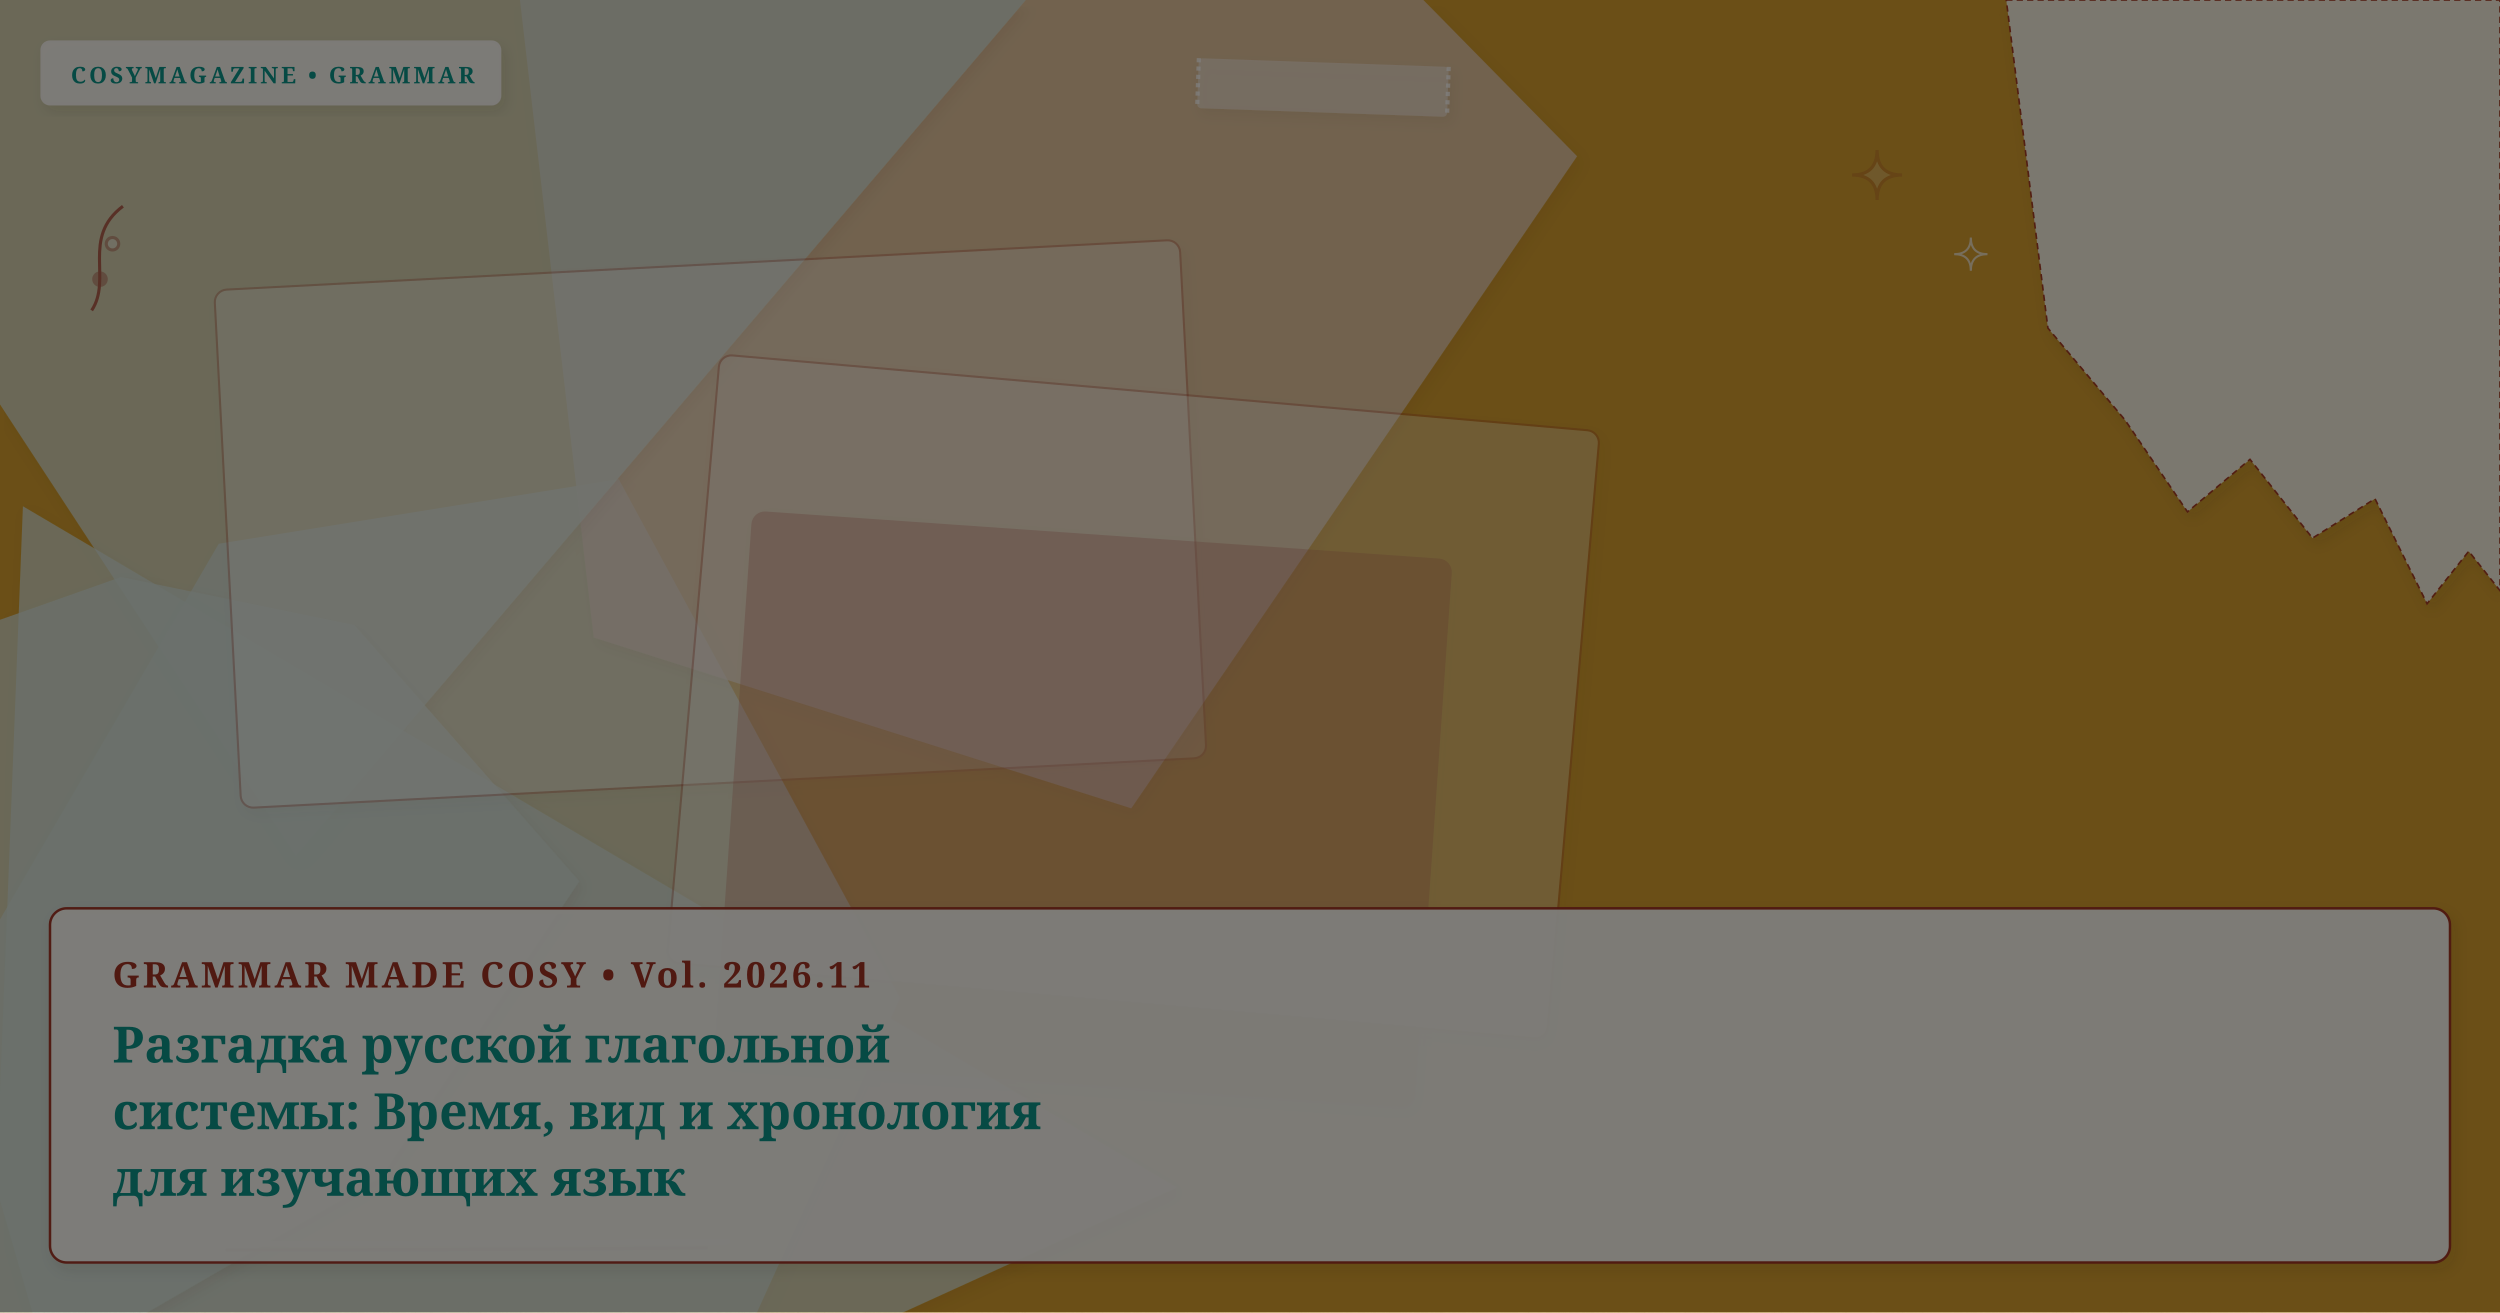
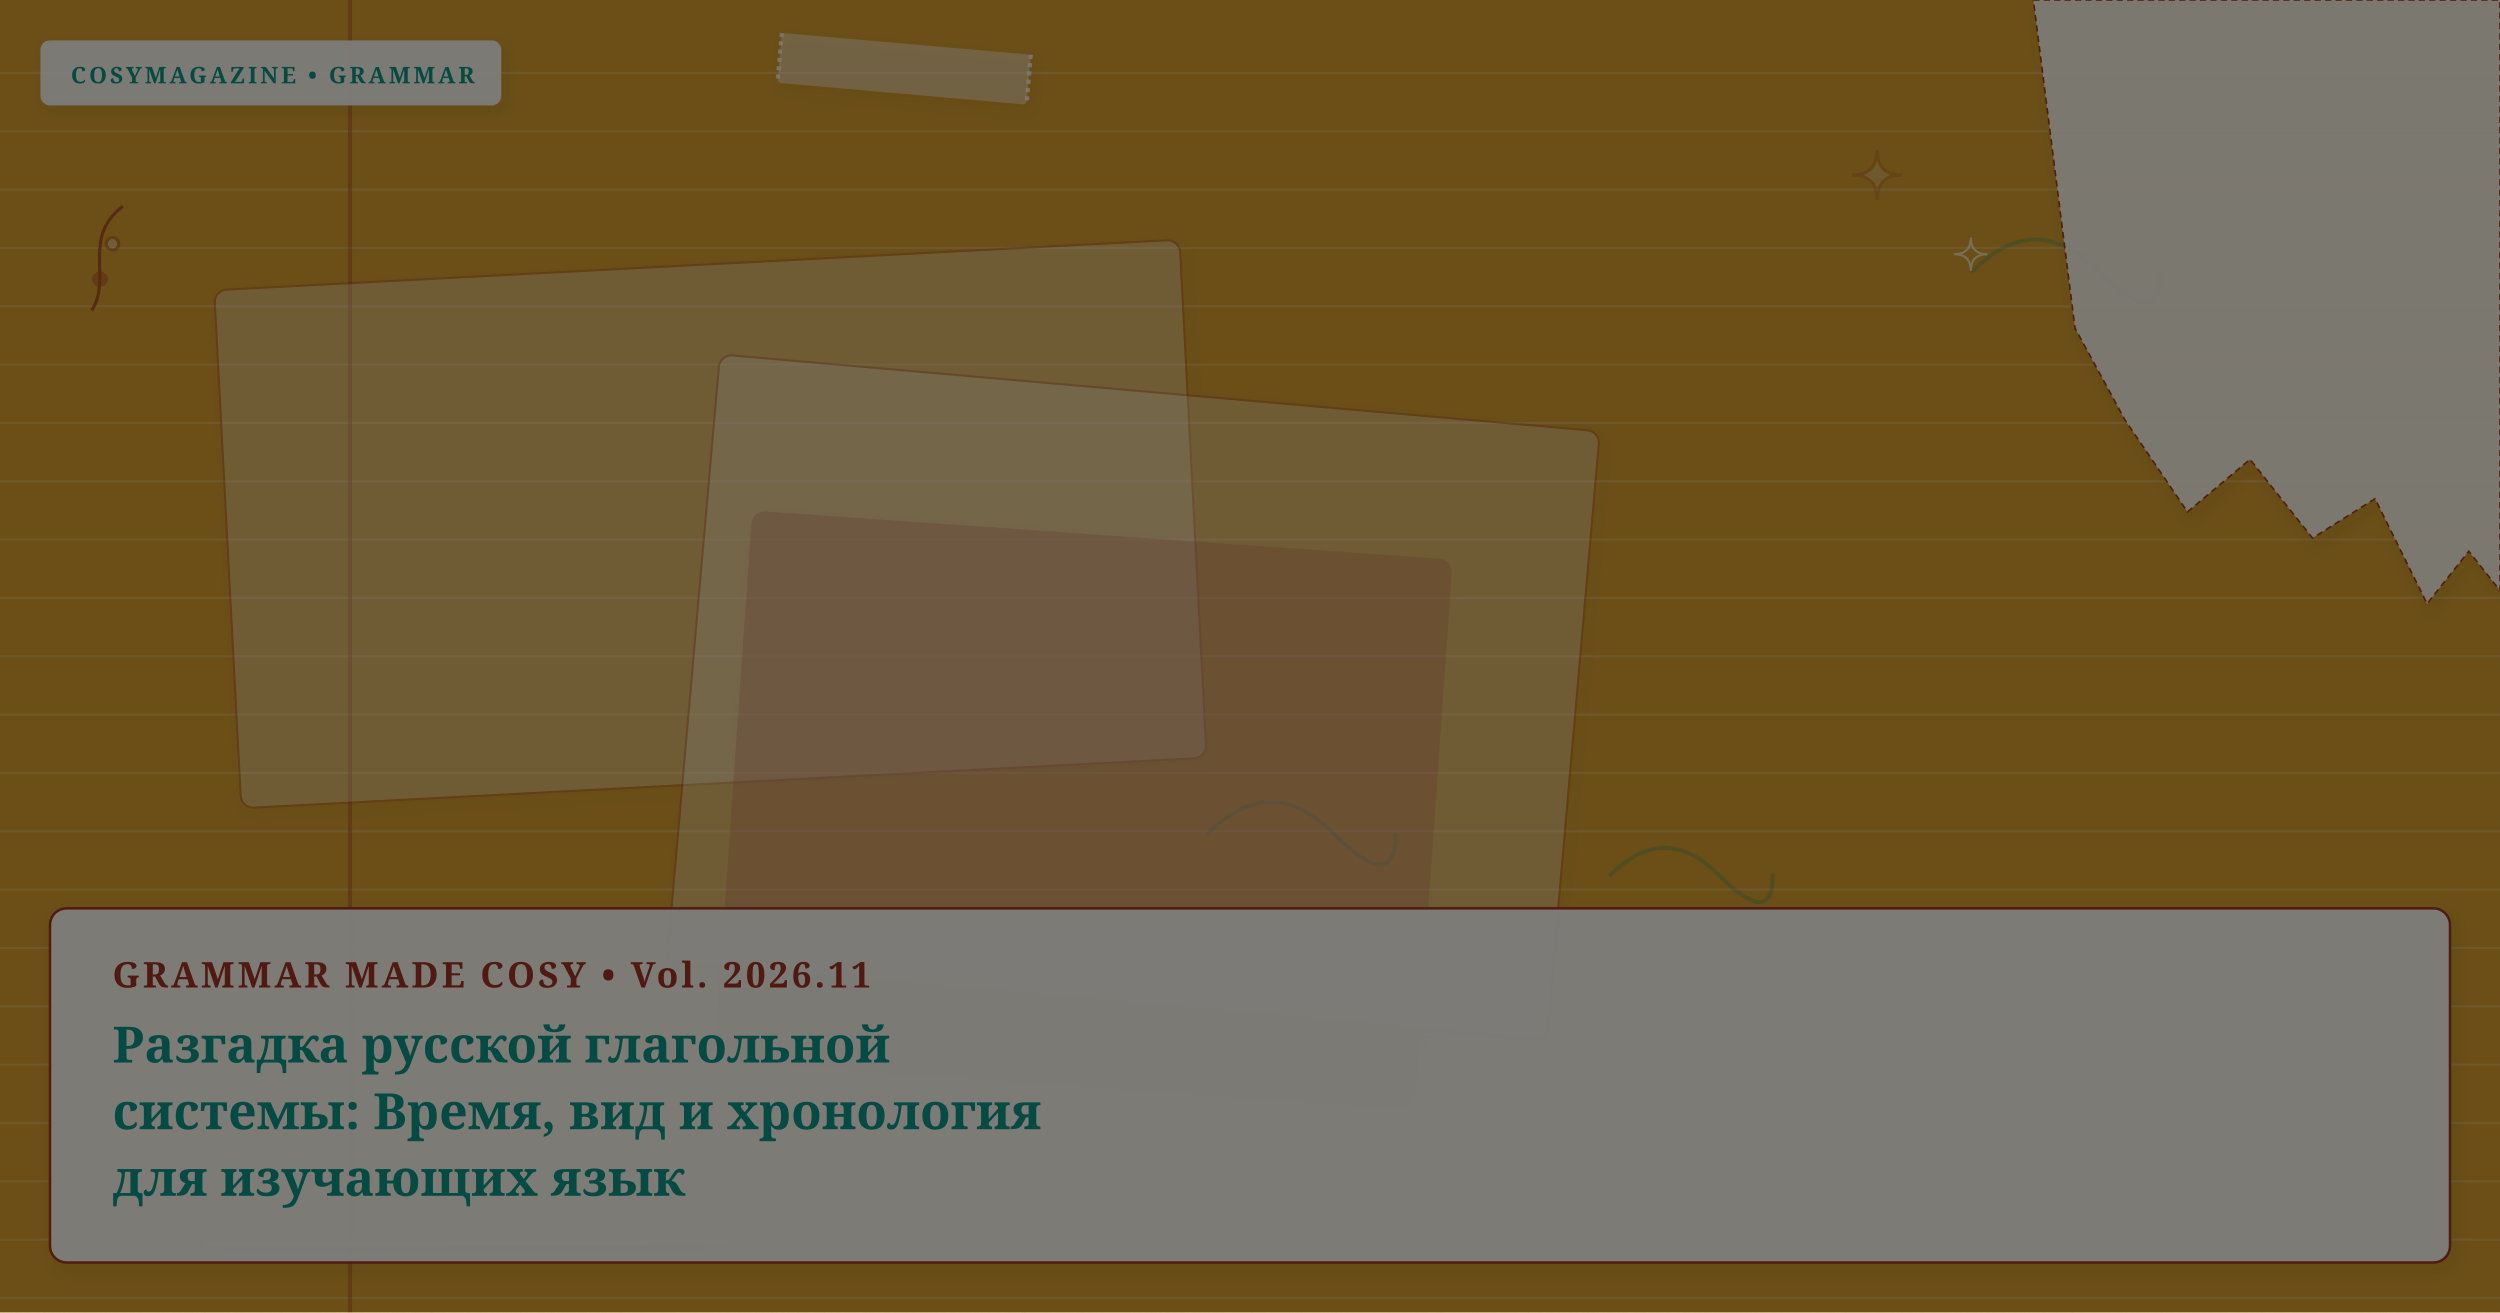
- <svg xmlns="http://www.w3.org/2000/svg" viewBox="0 0 1200 630" width="100%" height="100%" preserveAspectRatio="xMidYMid slice" class="cosy-cover-art" data-motif="editorial-stars" data-seed="demystifying-russian-tenses-ru" data-lang="ru">
+ <svg xmlns="http://www.w3.org/2000/svg" viewBox="0 0 1200 630" width="100%" height="100%" preserveAspectRatio="xMidYMid slice" class="cosy-cover-art" data-motif="notebook-handwritten" data-seed="demystifying-russian-tenses-ru" data-lang="ru">
  <defs>
    <filter id="soft-shadow" x="-20%" y="-20%" width="140%" height="140%">
      <feDropShadow dx="2" dy="3" stdDeviation="3" flood-color="#3C281E" flood-opacity="0.10" />
    </filter>
    <filter id="paper-grain" x="0%" y="0%" width="100%" height="100%">
      <feTurbulence type="fractalNoise" baseFrequency="0.65" numOctaves="3" result="noise" />
      <feColorMatrix type="saturate" values="0" />
      <feComponentTransfer>
        <feFuncA type="linear" slope="0.05" />
      </feComponentTransfer>
      <feBlend mode="multiply" in="SourceGraphic" result="blend" />
    </filter>
  </defs>
  <style>
        @media (prefers-reduced-motion: reduce) {
          .cosy-cover-art * { animation: none !important; transition: none !important; }
        }
      </style>
  <rect width="1200" height="630" fill="#d69e2e" />
-   <polygon points="432,479 321,723 43,725 -26,486 105,261 297,230" fill="#D5E2D9" opacity="0.75" style="filter: drop-shadow(2px 3px 3px rgba(60,40,30,0.08));" />
-   <polygon points="757,75 543,388 285,306 249,-5 575,-110" fill="#E8D2C2" opacity="0.75" style="filter: drop-shadow(2px 3px 3px rgba(60,40,30,0.08));" />
-   <polygon points="518,-30 142,411 -97,46 207,-333" fill="#D5E2D9" opacity="0.75" style="filter: drop-shadow(2px 3px 3px rgba(60,40,30,0.08));" />
-   <polygon points="565,570 -12,833 11,243" fill="#D5E2D9" opacity="0.75" style="filter: drop-shadow(2px 3px 3px rgba(60,40,30,0.08));" />
-   <polygon points="278,423 183,565 3,669 -30,514 -92,330 58,277 170,300" fill="#D5E2D9" opacity="0.75" style="filter: drop-shadow(2px 3px 3px rgba(60,40,30,0.08));" />
+   <line x1="0" y1="35" x2="1200" y2="35" stroke="#faf7f2" stroke-width="1" opacity="0.22" />
+   <line x1="0" y1="63" x2="1200" y2="63" stroke="#faf7f2" stroke-width="1" opacity="0.22" />
+   <line x1="0" y1="91" x2="1200" y2="91" stroke="#faf7f2" stroke-width="1" opacity="0.22" />
+   <line x1="0" y1="119" x2="1200" y2="119" stroke="#faf7f2" stroke-width="1" opacity="0.22" />
+   <line x1="0" y1="147" x2="1200" y2="147" stroke="#faf7f2" stroke-width="1" opacity="0.22" />
+   <line x1="0" y1="175" x2="1200" y2="175" stroke="#faf7f2" stroke-width="1" opacity="0.22" />
+   <line x1="0" y1="203" x2="1200" y2="203" stroke="#faf7f2" stroke-width="1" opacity="0.22" />
+   <line x1="0" y1="231" x2="1200" y2="231" stroke="#faf7f2" stroke-width="1" opacity="0.22" />
+   <line x1="0" y1="259" x2="1200" y2="259" stroke="#faf7f2" stroke-width="1" opacity="0.22" />
+   <line x1="0" y1="287" x2="1200" y2="287" stroke="#faf7f2" stroke-width="1" opacity="0.22" />
+   <line x1="0" y1="315" x2="1200" y2="315" stroke="#faf7f2" stroke-width="1" opacity="0.22" />
+   <line x1="0" y1="343" x2="1200" y2="343" stroke="#faf7f2" stroke-width="1" opacity="0.22" />
+   <line x1="0" y1="371" x2="1200" y2="371" stroke="#faf7f2" stroke-width="1" opacity="0.22" />
+   <line x1="0" y1="399" x2="1200" y2="399" stroke="#faf7f2" stroke-width="1" opacity="0.22" />
+   <line x1="0" y1="427" x2="1200" y2="427" stroke="#faf7f2" stroke-width="1" opacity="0.22" />
+   <line x1="0" y1="455" x2="1200" y2="455" stroke="#faf7f2" stroke-width="1" opacity="0.22" />
+   <line x1="0" y1="483" x2="1200" y2="483" stroke="#faf7f2" stroke-width="1" opacity="0.22" />
+   <line x1="0" y1="511" x2="1200" y2="511" stroke="#faf7f2" stroke-width="1" opacity="0.22" />
+   <line x1="0" y1="539" x2="1200" y2="539" stroke="#faf7f2" stroke-width="1" opacity="0.22" />
+   <line x1="0" y1="567" x2="1200" y2="567" stroke="#faf7f2" stroke-width="1" opacity="0.22" />
+   <line x1="0" y1="595" x2="1200" y2="595" stroke="#faf7f2" stroke-width="1" opacity="0.22" />
+   <line x1="0" y1="623" x2="1200" y2="623" stroke="#faf7f2" stroke-width="1" opacity="0.22" />
+   <line x1="168" y1="0" x2="168" y2="630" stroke="#A03224" stroke-width="2" opacity="0.35" />
+   <path d="M 947 130 Q 977 100 1007 130 T 1037 130" fill="none" stroke="#0d9488" stroke-width="2" stroke-linecap="round" opacity="0.25" />
+   <path d="M 773 420 Q 799 394 825 420 T 851 420" fill="none" stroke="#0d9488" stroke-width="2" stroke-linecap="round" opacity="0.25" />
+   <path d="M 580 400 Q 610 370 640 400 T 670 400" fill="none" stroke="#0d9488" stroke-width="2" stroke-linecap="round" opacity="0.25" />
  <g transform="rotate(-3 341 251.5)">
    <rect x="109" y="127" width="464" height="249" rx="6" fill="#faf7f2" opacity="0.3" stroke="#A03224" stroke-width="1" filter="url(#soft-shadow)" />
  </g>
  <g transform="rotate(4 520 388.5)">
    <rect x="352" y="257" width="336" height="263" rx="6" fill="#A03224" opacity="0.3" stroke="#A03224" stroke-width="1" filter="url(#soft-shadow)" />
  </g>
  <g transform="rotate(5 544 334.5)">
    <rect x="332" y="188" width="424" height="293" rx="6" fill="#faf7f2" opacity="0.3" stroke="#A03224" stroke-width="1" filter="url(#soft-shadow)" />
  </g>
  <g class="cover-torn-paper" filter="url(#soft-shadow)">
-     <polygon points="963,0 1200,0 1200,283.5 1185,264.6 1165,289.8 1140,239.4 1110,258.3 1080,220.5 1050,245.7 1020,201.6 983,157.5 963,0" fill="#FCF9F2" opacity="0.9" stroke="#A03224" stroke-width="0.8" stroke-dasharray="3 2" />
+     <polygon points="976,0 1200,0 1200,283.5 1185,264.6 1165,289.8 1140,239.4 1110,258.3 1080,220.5 1050,245.7 1020,201.6 996,157.5 976,0" fill="#FCF9F2" opacity="0.9" stroke="#A03224" stroke-width="0.8" stroke-dasharray="3 2" />
  </g>
-   <g transform="rotate(2 635 42)" filter="url(#soft-shadow)">
-     <rect x="575" y="30" width="120" height="24" rx="2" fill="#faf7f2" opacity="0.45" />
-     <line x1="575" y1="30" x2="575" y2="54" stroke="#FFFFFF" stroke-width="2" stroke-dasharray="2 2" opacity="0.7" />
-     <line x1="695" y1="30" x2="695" y2="54" stroke="#FFFFFF" stroke-width="2" stroke-dasharray="2 2" opacity="0.7" />
+   <g transform="rotate(5 434 33)" filter="url(#soft-shadow)">
+     <rect x="374" y="21" width="120" height="24" rx="2" fill="#faf7f2" opacity="0.45" />
+     <line x1="374" y1="21" x2="374" y2="45" stroke="#FFFFFF" stroke-width="2" stroke-dasharray="2 2" opacity="0.7" />
+     <line x1="494" y1="21" x2="494" y2="45" stroke="#FFFFFF" stroke-width="2" stroke-dasharray="2 2" opacity="0.7" />
  </g>
  <g class="cover-tiny-doodles" stroke="#A03224" stroke-width="1.5" fill="none" opacity="0.7">
    <path d="M 901 72 Q 901 84 913 84 Q 901 84 901 96 Q 901 84 889 84 Q 901 84 901 72 Z" fill="#faf7f2" opacity="0.3" />
    <path d="M 946 114 Q 946 122 954 122 Q 946 122 946 130 Q 946 122 938 122 Q 946 122 946 114 Z" stroke="#faf7f2" stroke-width="1" />
    <path d="M 44 149 C 54 134, 39 114, 59 99" />
    <circle cx="48" cy="134" r="3" fill="#A03224" opacity="0.5" />
    <circle cx="54" cy="117" r="3" fill="#faf7f2" opacity="0.5" />
  </g>
  <g class="cover-sketchy-underline">
    <path d="M 99 597 Q 224 597 349 596" stroke="#faf7f2" stroke-width="2.5" stroke-linecap="round" fill="none" opacity="0.75" />
    <path d="M 109 600 Q 224 600 339 599" stroke="#A03224" stroke-width="1.5" stroke-linecap="round" fill="none" opacity="0.5" />
  </g>
  <g class="cover-masthead-label" filter="url(#soft-shadow)">
    <rect x="20" y="20" width="220" height="30" rx="4" fill="#FCF9F2" opacity="0.95" stroke="#faf7f2" stroke-width="1.2" />
    <text x="34" y="40" fill="#0d9488" font-family="Fraunces, 'Lora', Georgia, serif" font-size="11" font-weight="bold" letter-spacing="1.4">COSYMAGAZINE • GRAMMAR</text>
  </g>
  <g class="cover-text-overlay" filter="url(#soft-shadow)">
    <rect class="cover-overlay-box" x="24" y="436" width="1152" height="170" rx="8" fill="#FCF9F2" opacity="0.96" stroke="#A03224" stroke-width="1.2" />
    <text x="54" y="474" fill="#A03224" font-family="Fraunces, 'Lora', Georgia, serif" font-size="17" font-weight="bold" letter-spacing="1.5">GRAMMAR MADE COSY • Vol. 2026.11</text>
    <text x="54" y="510" fill="#0d9488" font-family="Fraunces, 'Lora', Georgia, serif" font-size="24" font-weight="bold">Разгадка русской глагольной</text>
    <text x="54" y="542" fill="#0d9488" font-family="Fraunces, 'Lora', Georgia, serif" font-size="24" font-weight="bold">системы: Время, вид и хронология</text>
    <text x="54" y="574" fill="#0d9488" font-family="Fraunces, 'Lora', Georgia, serif" font-size="24" font-weight="bold">для изучающих язык</text>
  </g>
  <rect width="1200" height="630" filter="url(#paper-grain)" opacity="0.5" pointer-events="none" />
</svg>
